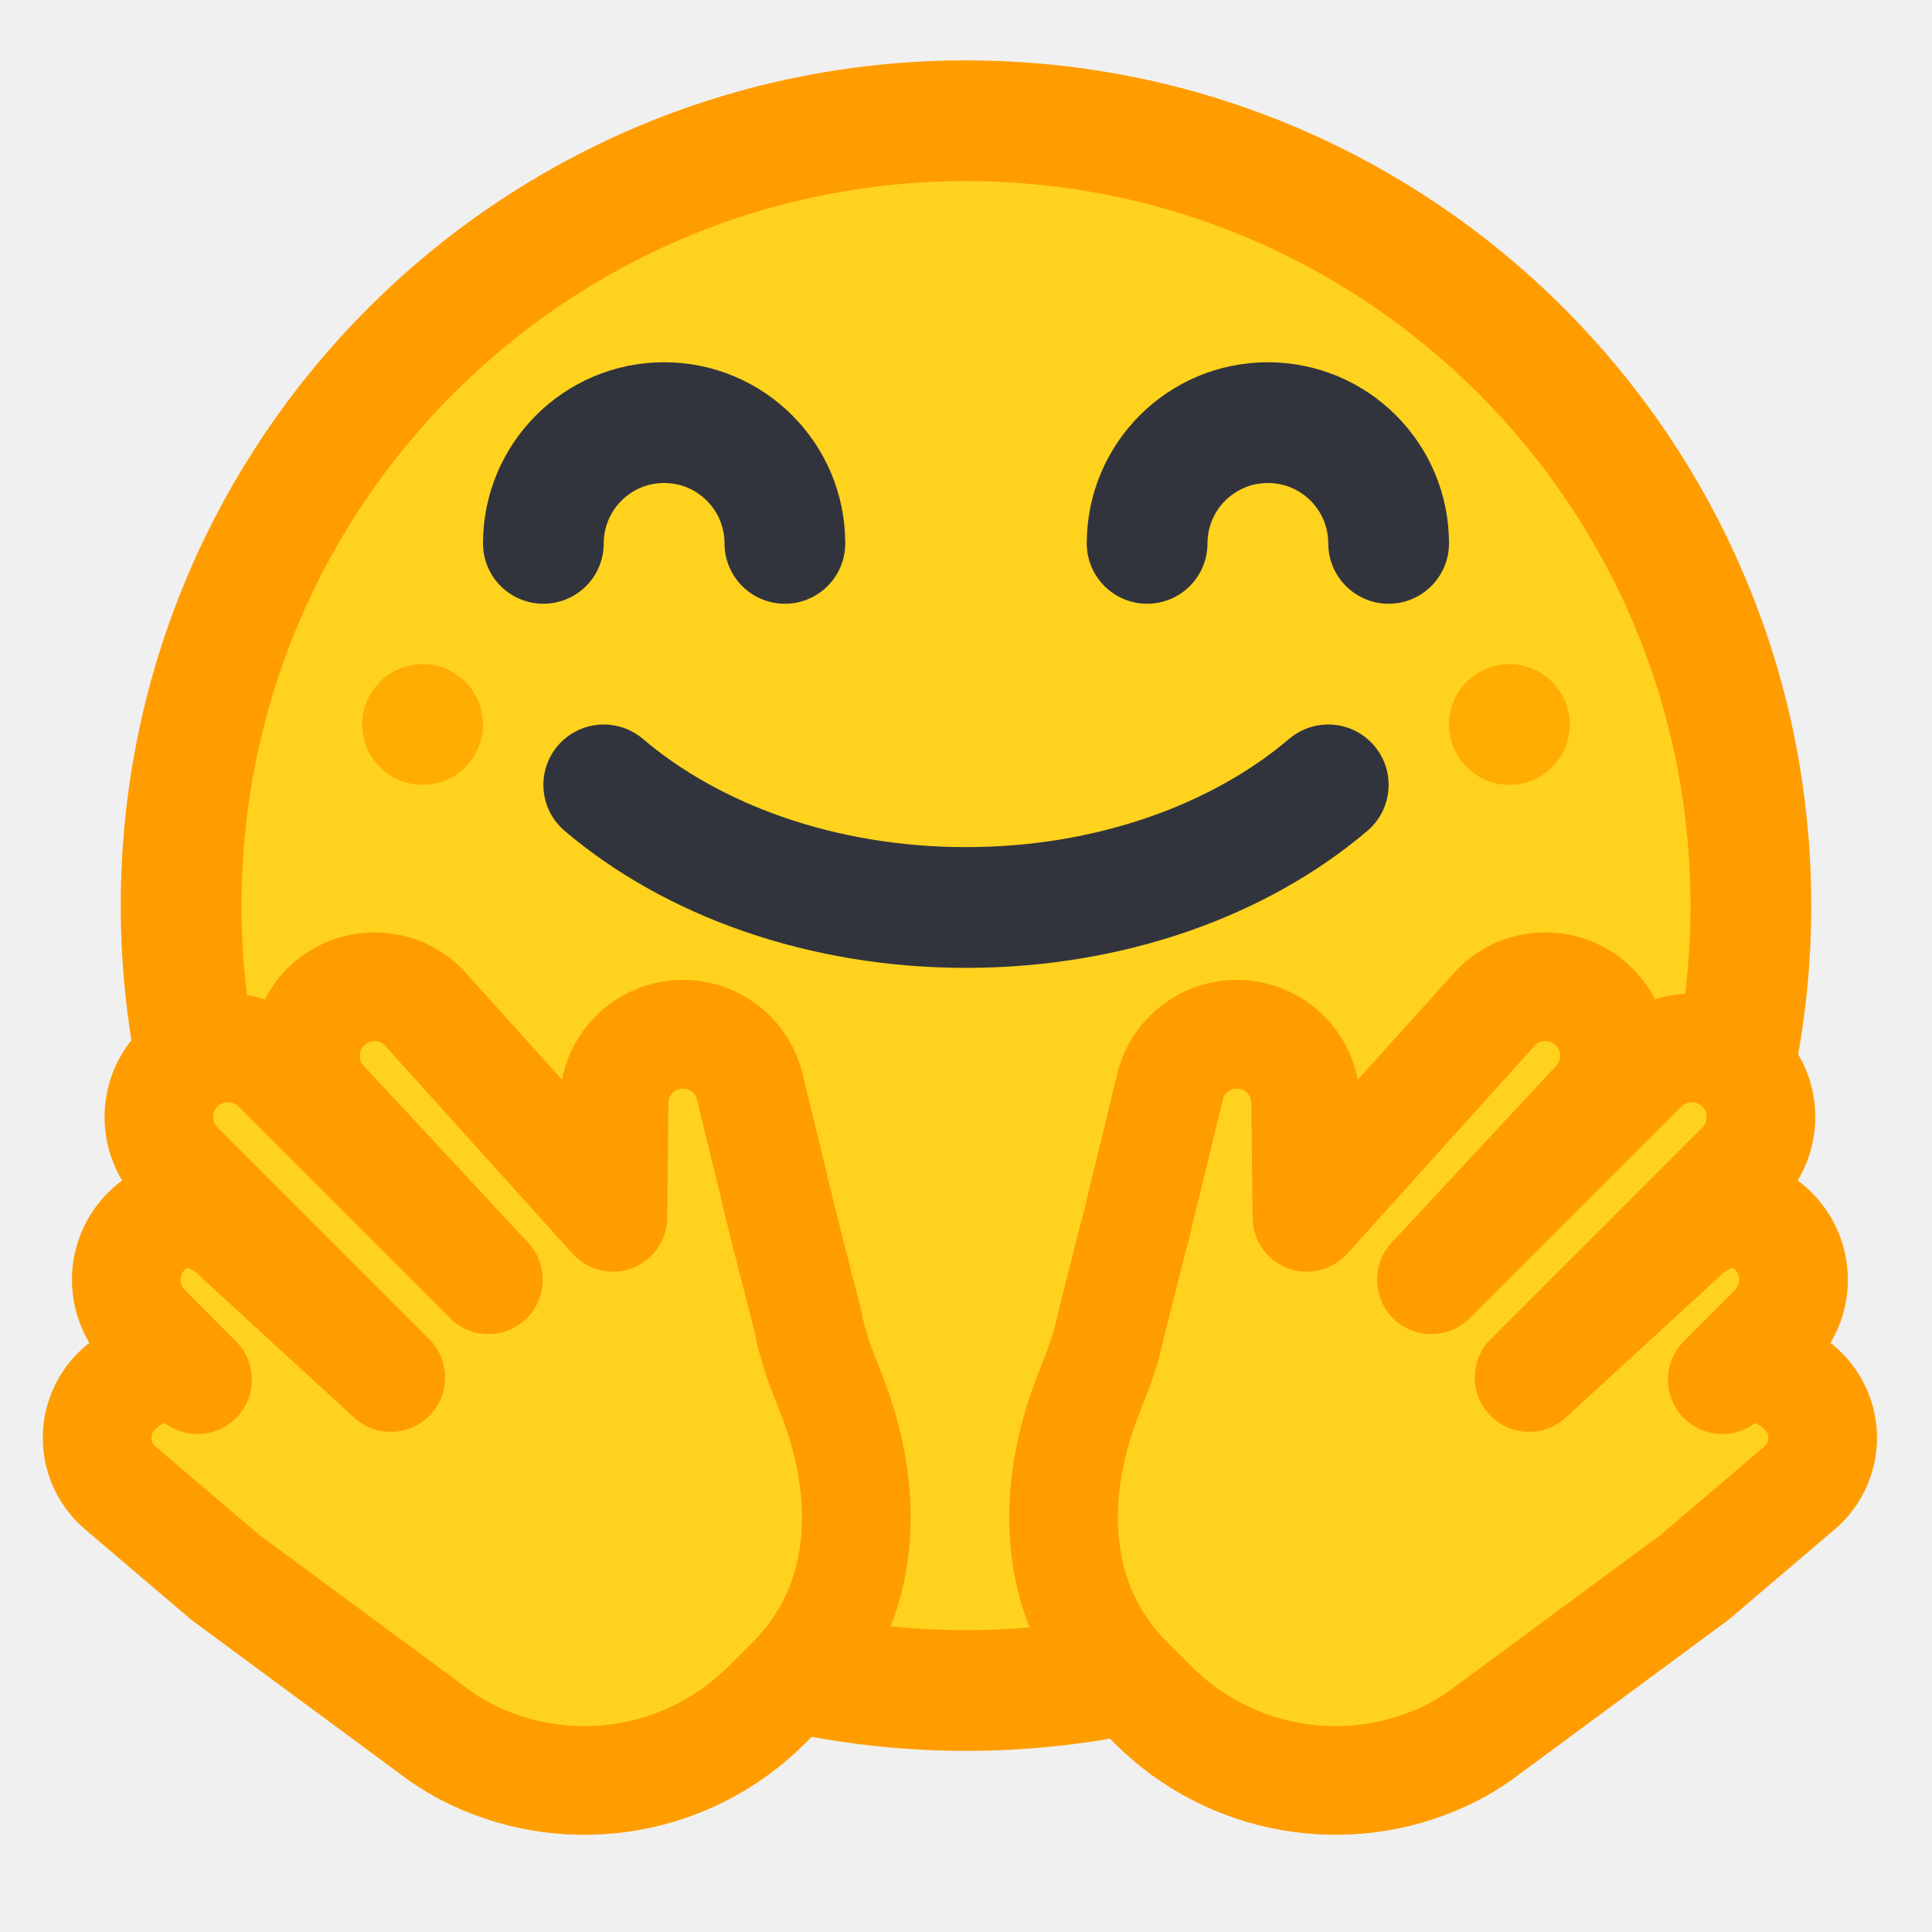
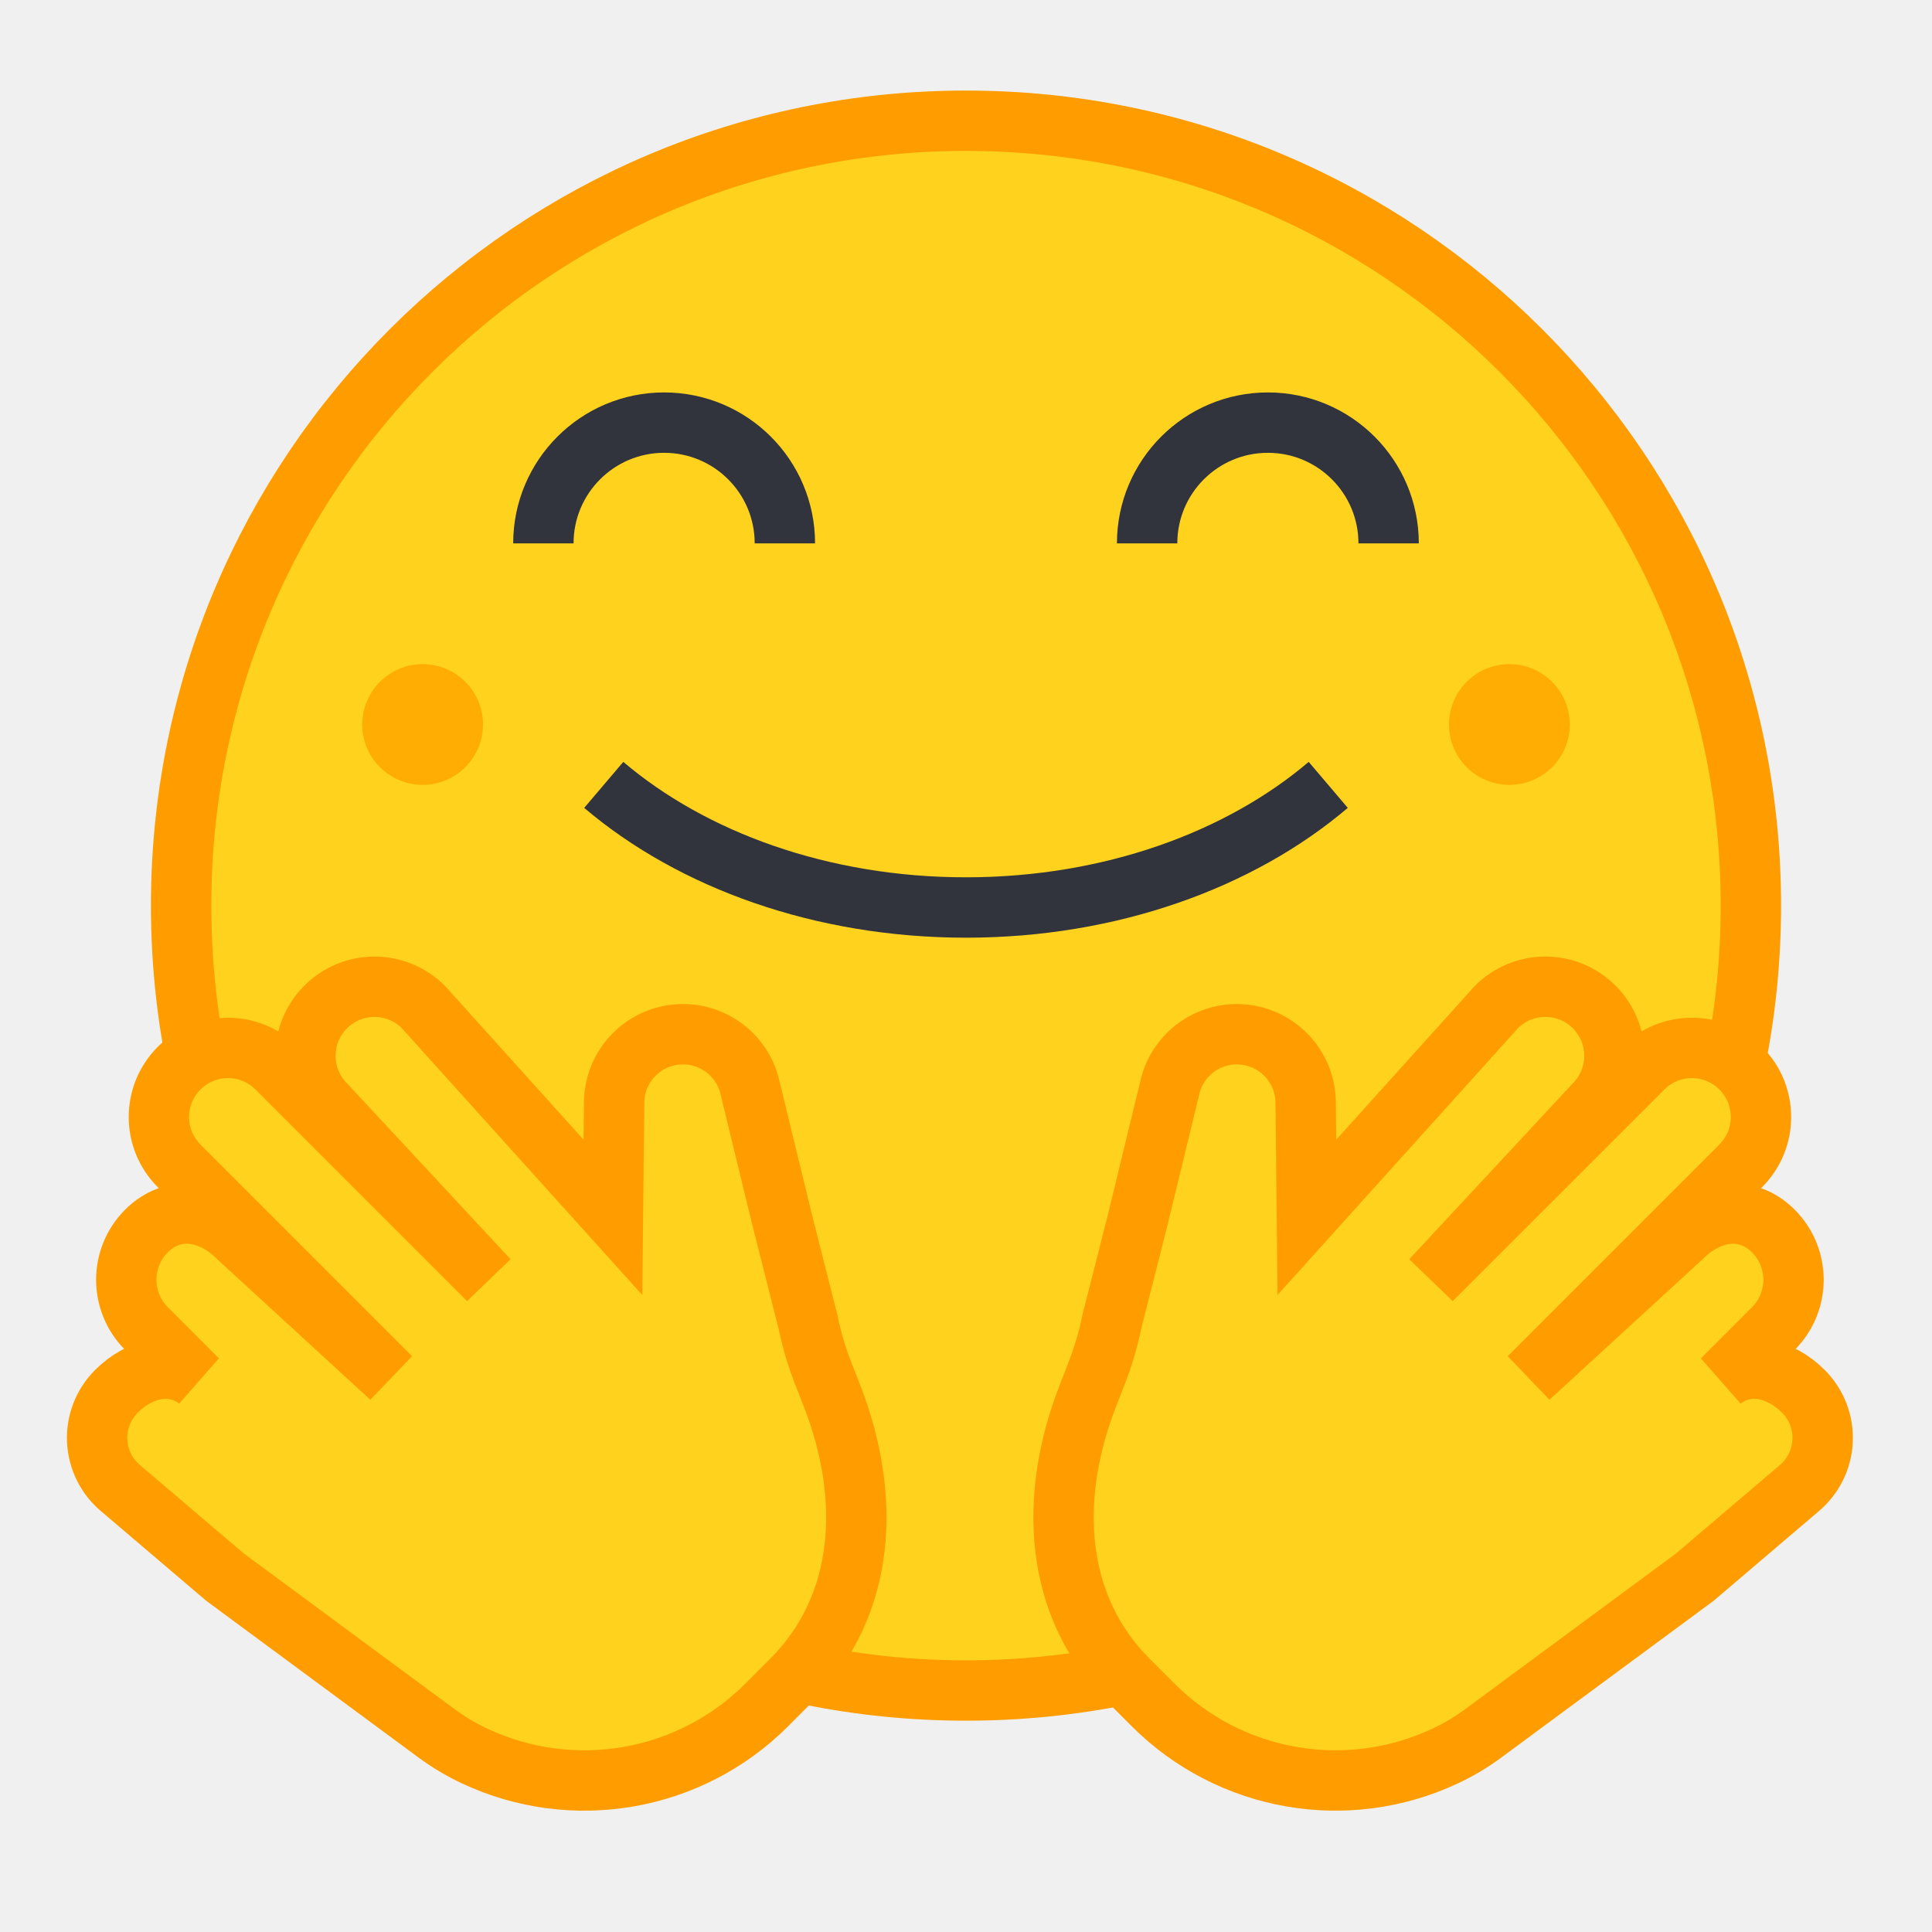
<svg xmlns="http://www.w3.org/2000/svg" width="32" height="32" fill="none">
  <g clip-path="url(#HuggingFace__a)">
-     <circle cx="16" cy="15" r="13" fill="#FFD21E" stroke="#FF9D00" stroke-width="2" />
-     <path d="M13 9a2 2 0 1 0-4 0m14 0a2 2 0 1 0-4 0m3 4c-1.466 1.246-3.61 2.031-6 2.031s-4.534-.785-6-2.031" stroke="#32343D" stroke-width="2" stroke-linecap="round" />
-     <path d="m18.85 20.18.541-2.227a1.14 1.14 0 0 1 2.235.311l.02 1.899 3.14-3.484a1.144 1.144 0 1 1 1.619 1.618l-2.697 2.9 3.506-3.505a1.144 1.144 0 1 1 1.618 1.618l-3.506 3.506 2.532-2.323c.446-.447 1.066-.551 1.513-.105a1.144 1.144 0 0 1 0 1.618l-.845.846c.415-.318.953-.198 1.345.194a1.089 1.089 0 0 1-.078 1.61l-1.722 1.467-3.503 2.586a3.689 3.689 0 0 1-.631.376 4.273 4.273 0 0 1-4.838-.846l-.408-.408c-1.249-1.249-1.317-3.049-.679-4.695l.159-.41a5.12 5.12 0 0 0 .244-.832l.435-1.713Zm-5.901 0-.542-2.227a1.14 1.14 0 0 0-2.235.311l-.02 1.899-3.14-3.484a1.144 1.144 0 1 0-1.618 1.618l2.696 2.9-3.505-3.505a1.144 1.144 0 1 0-1.618 1.618l3.505 3.506-2.531-2.323c-.447-.447-1.067-.551-1.514-.105a1.144 1.144 0 0 0 0 1.618l.845.846c-.414-.318-.953-.198-1.345.194a1.089 1.089 0 0 0 .078 1.61l1.723 1.467 3.502 2.586c.198.146.41.272.631.376a4.273 4.273 0 0 0 4.839-.846l.407-.408c1.25-1.249 1.318-3.049.68-4.695l-.16-.41a5.14 5.14 0 0 1-.244-.832l-.434-1.713Z" fill="#FFD21E" stroke="#FF9D00" stroke-width="1.8" stroke-linecap="round" stroke-linejoin="round" />
+     <circle cx="16" cy="15" r="13" fill="#FFD21E" stroke="#FF9D00" strokeWidth="2" />
+     <path d="M13 9a2 2 0 1 0-4 0m14 0a2 2 0 1 0-4 0m3 4c-1.466 1.246-3.61 2.031-6 2.031s-4.534-.785-6-2.031" stroke="#32343D" strokeWidth="2" strokeLinecap="round" />
+     <path d="m18.85 20.18.541-2.227a1.14 1.14 0 0 1 2.235.311l.02 1.899 3.14-3.484a1.144 1.144 0 1 1 1.619 1.618l-2.697 2.9 3.506-3.505a1.144 1.144 0 1 1 1.618 1.618l-3.506 3.506 2.532-2.323c.446-.447 1.066-.551 1.513-.105a1.144 1.144 0 0 1 0 1.618l-.845.846c.415-.318.953-.198 1.345.194a1.089 1.089 0 0 1-.078 1.61l-1.722 1.467-3.503 2.586a3.689 3.689 0 0 1-.631.376 4.273 4.273 0 0 1-4.838-.846l-.408-.408c-1.249-1.249-1.317-3.049-.679-4.695l.159-.41a5.12 5.12 0 0 0 .244-.832l.435-1.713Zm-5.901 0-.542-2.227a1.14 1.14 0 0 0-2.235.311l-.02 1.899-3.14-3.484a1.144 1.144 0 1 0-1.618 1.618l2.696 2.9-3.505-3.505a1.144 1.144 0 1 0-1.618 1.618l3.505 3.506-2.531-2.323c-.447-.447-1.067-.551-1.514-.105a1.144 1.144 0 0 0 0 1.618l.845.846c-.414-.318-.953-.198-1.345.194a1.089 1.089 0 0 0 .078 1.61l1.723 1.467 3.502 2.586c.198.146.41.272.631.376a4.273 4.273 0 0 0 4.839-.846l.407-.408c1.25-1.249 1.318-3.049.68-4.695l-.16-.41a5.14 5.14 0 0 1-.244-.832l-.434-1.713Z" fill="#FFD21E" stroke="#FF9D00" strokeWidth="1.8" strokeLinecap="round" strokeLinejoin="round" />
    <circle cx="7" cy="12" r="1" fill="#FFAD03" />
    <circle cx="25" cy="12" r="1" fill="#FFAD03" />
  </g>
  <defs>
    <clipPath id="HuggingFace__a">
      <path fill="#fff" d="M0 0h32v32H0z" />
    </clipPath>
  </defs>
</svg>
